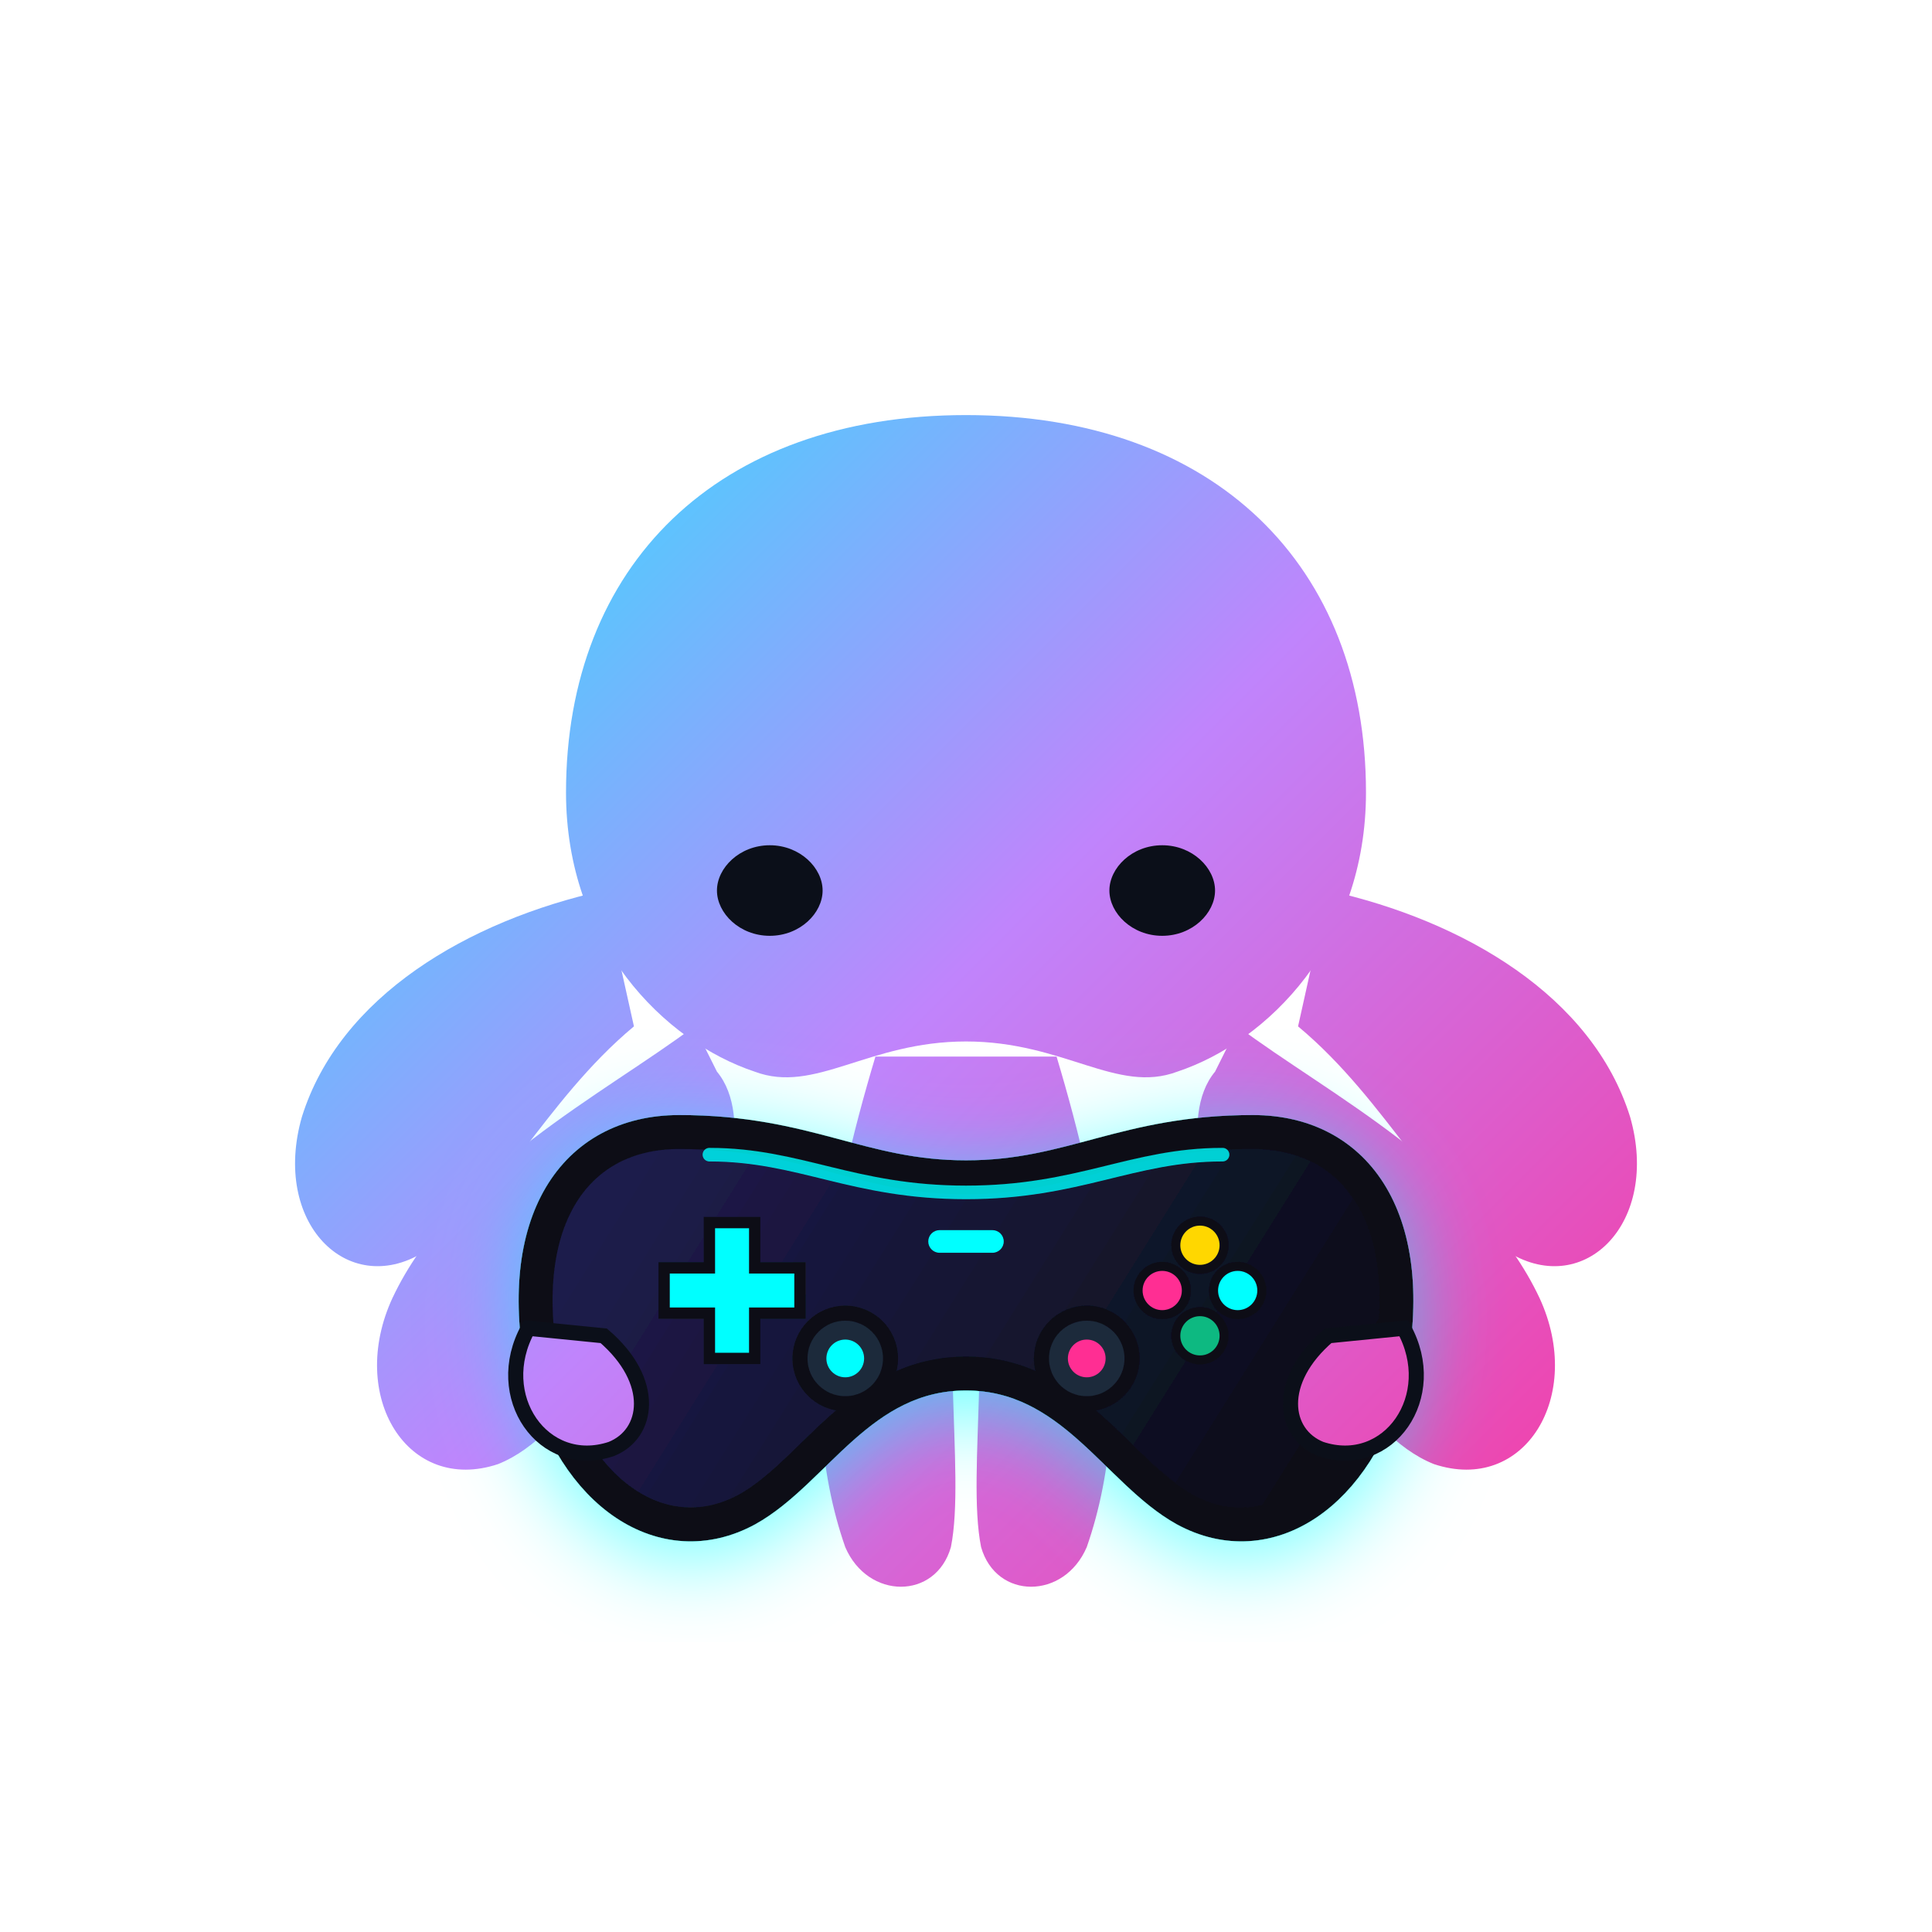
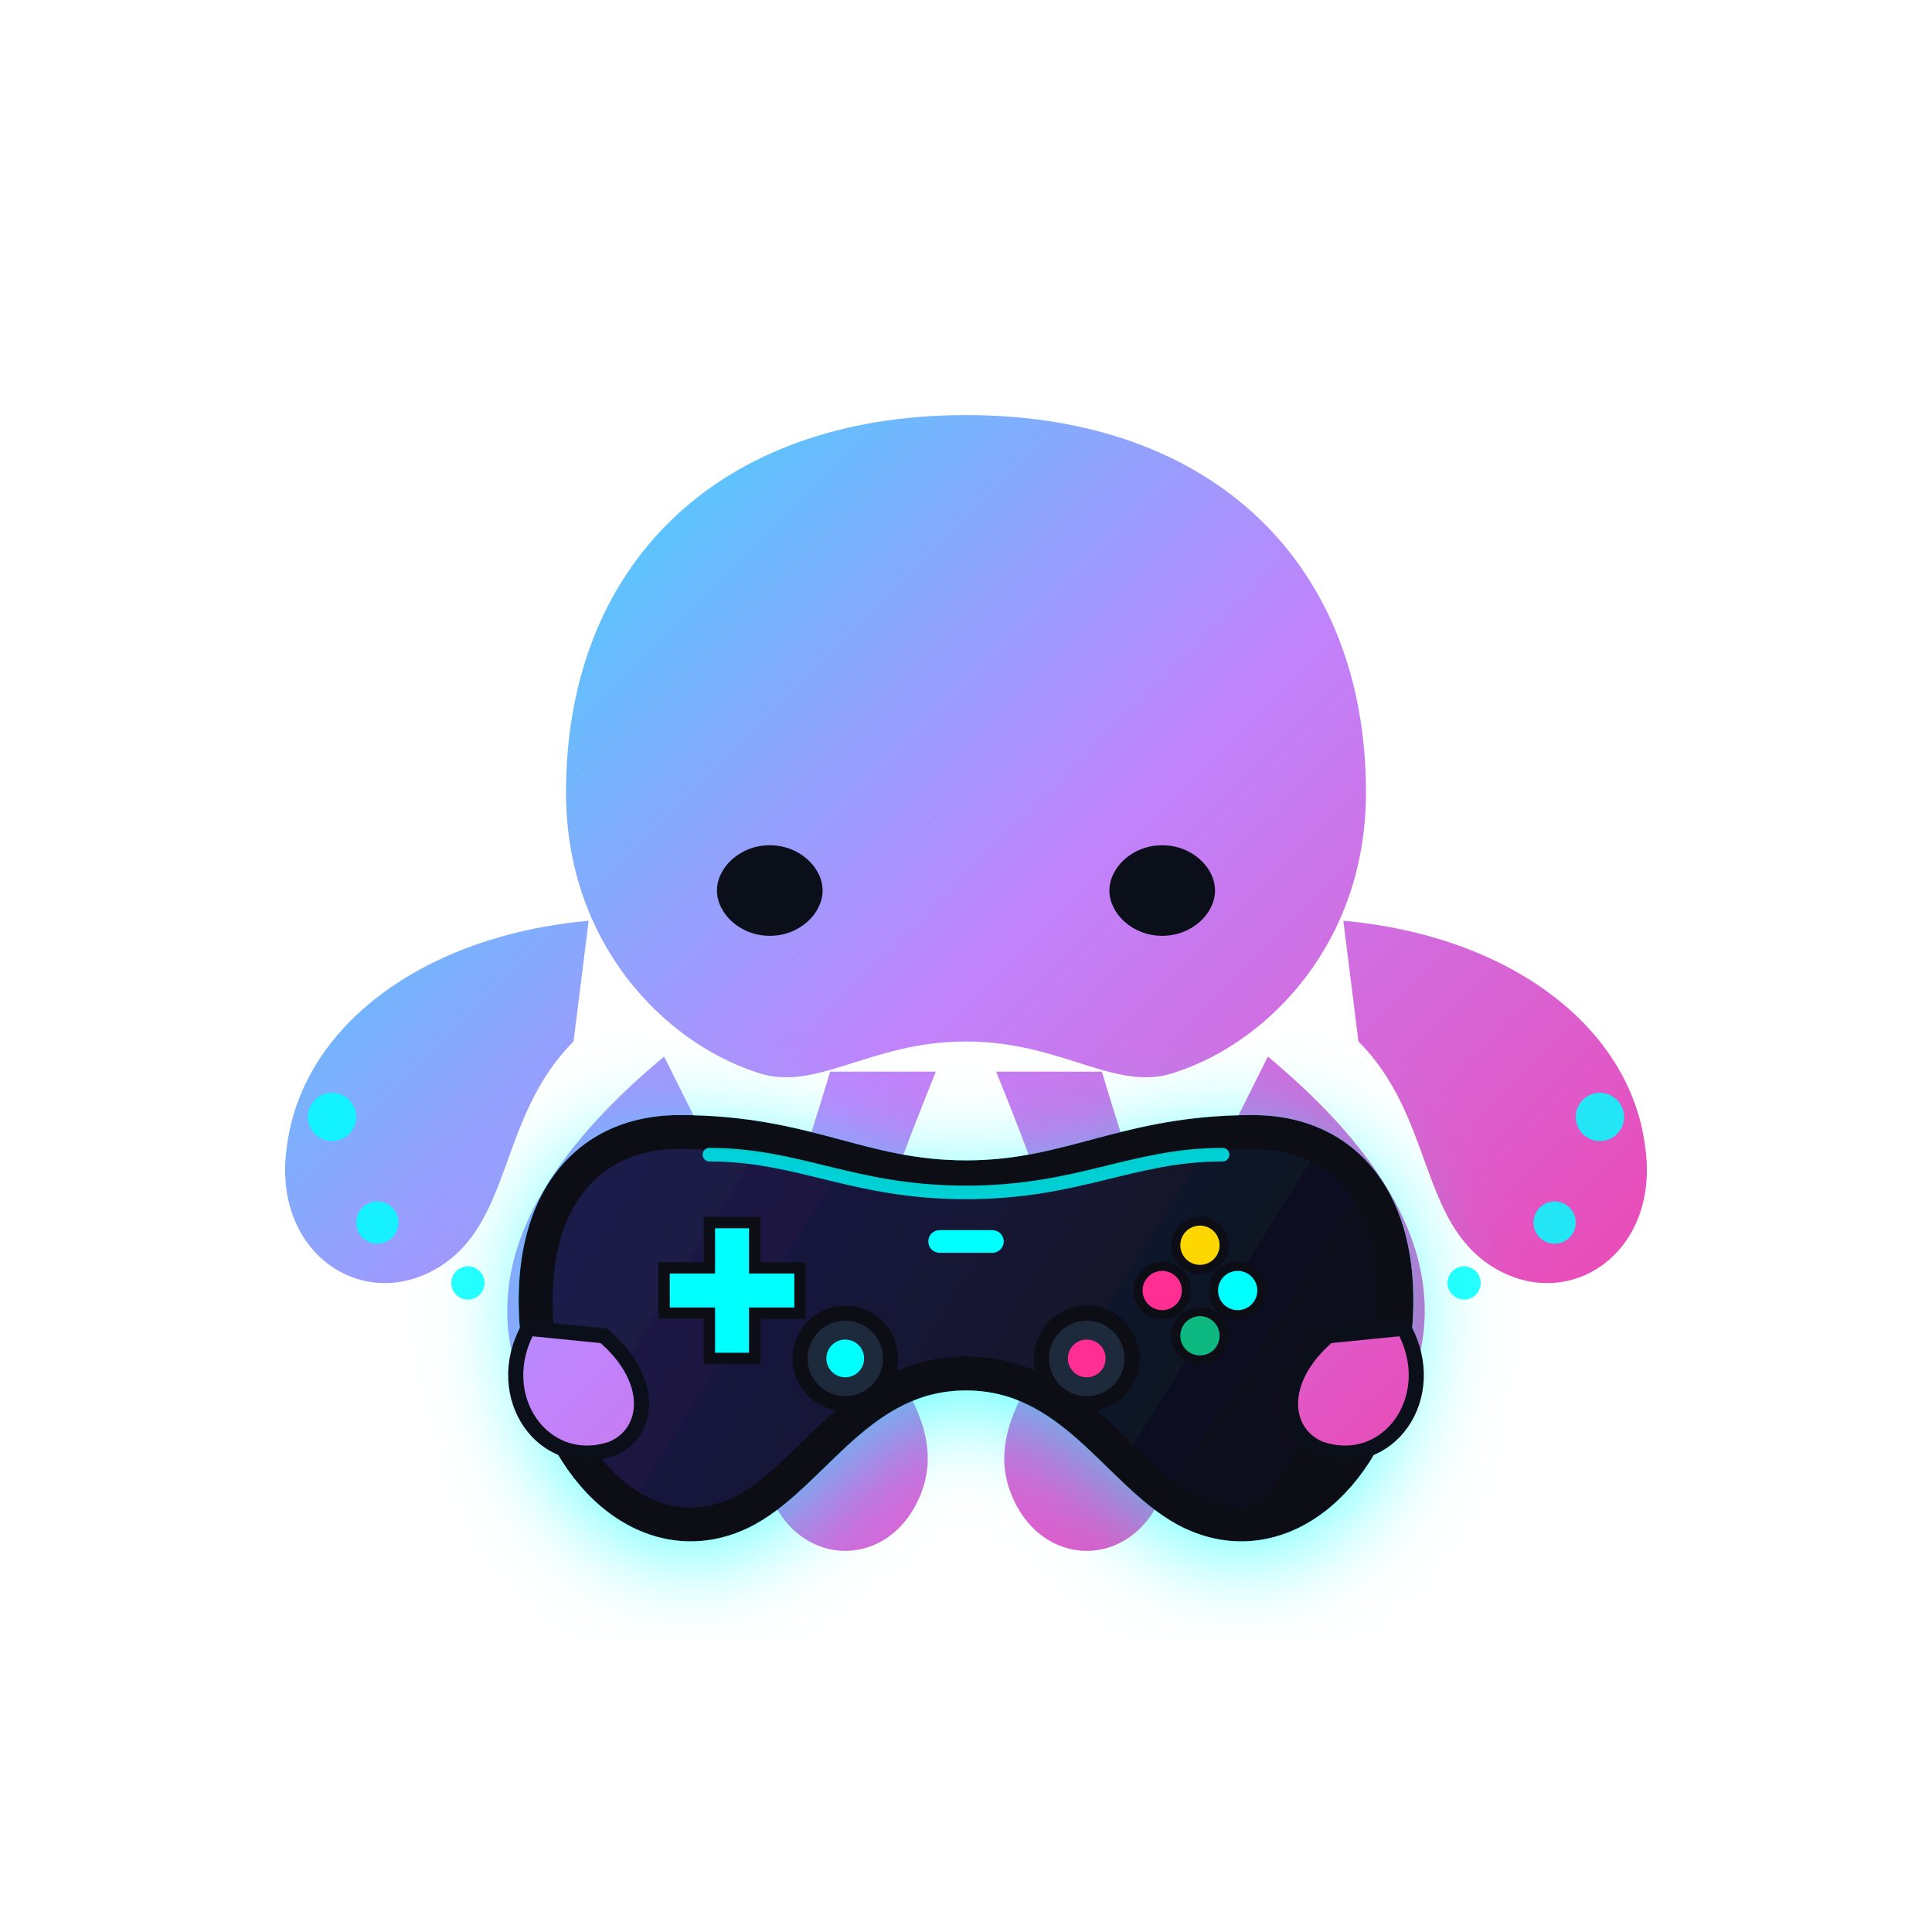
<svg xmlns="http://www.w3.org/2000/svg" width="256" height="256" viewBox="0 0 256 256" fill="none">
  <defs>
    <linearGradient id="octoGradient" x1="32" y1="32" x2="224" y2="224" gradientUnits="userSpaceOnUse">
      <stop offset="0%" stop-color="#00FFFF" />
      <stop offset="50%" stop-color="#C084FC" />
      <stop offset="100%" stop-color="#FF2E93" />
    </linearGradient>
    <linearGradient id="padGrad" x1="88" y1="150" x2="168" y2="200" gradientUnits="userSpaceOnUse">
      <stop offset="0%" stop-color="#1E1B4B" />
      <stop offset="100%" stop-color="#0B0F19" />
    </linearGradient>
-     <filter id="gameGlow" x="-30%" y="-30%" width="160%" height="160%">
+     <filter id="mimiGlow" x="-30%" y="-30%" width="160%" height="160%">
      <feDropShadow dx="0" dy="2" stdDeviation="6" flood-color="#00FFFF" flood-opacity="0.6" />
    </filter>
  </defs>
  <g fill="url(#octoGradient)">
+     <path d="M78 122 C56 124 40 136 38 152 C36 166 48 174 58 168 C68 162 66 148 76 138 Z" />
+     <path d="M178 122 C200 124 216 136 218 152 C220 166 208 174 198 168 C188 162 190 148 180 138 Z" />
+     <path d="M110 142 C104 162 96 182 102 198 C106 208 118 208 122 198 C126 188 116 180 114 172 C116 162 120 152 124 142 Z" />
+     <path d="M146 142 C152 162 160 182 154 198 C150 208 138 208 134 198 C130 188 140 180 142 172 C140 162 136 152 132 142 Z" />
+     <path d="M88 140 C76 150 64 164 68 180 C72 192 86 192 90 182 C94 172 86 162 92 148 Z" />
+     <path d="M168 140 C180 150 192 164 188 180 C184 192 170 192 166 182 C162 172 170 162 164 148 Z" />
+   </g>
+   <g fill="#00FFFF" opacity="0.85">
+     <circle cx="44" cy="148" r="3.2" />
+     <circle cx="50" cy="162" r="2.8" />
+     <circle cx="62" cy="170" r="2.2" />
+     <circle cx="212" cy="148" r="3.2" />
+     <circle cx="206" cy="162" r="2.8" />
+     <circle cx="194" cy="170" r="2.2" />
+     <circle cx="106" cy="192" r="2.8" fill="#FF2E93" />
+     <circle cx="150" cy="192" r="2.8" fill="#FF2E93" />
+   </g>
+   <g fill="url(#octoGradient)">
    <path d="M128 55 C95 55 75 75 75 105 C75 125 88 138 100 142 C108 145 115 138 128 138 C141 138 148 145 156 142 C168 138 181 125 181 105 C181 75 161 55 128 55 Z" />
    <path d="M102 112 C98 112 95 115 95 118 C95 121 98 124 102 124 C106 124 109 121 109 118 C109 115 106 112 102 112 Z" fill="#0B0F19" />
    <path d="M154 112 C150 112 147 115 147 118 C147 121 150 124 154 124 C158 124 161 121 161 118 C161 115 158 112 154 112 Z" fill="#0B0F19" />
-     <path d="M116 140 C110 160 105 185 112 205 C115 212 124 212 126 205 C128 195 124 175 128 155 C132 175 128 195 130 205 C132 212 141 212 144 205 C151 185 146 160 140 140 Z" />
-     <path d="M92 136 C80 145 60 155 52 172 C46 185 54 198 66 194 C76 190 82 175 92 165 C96 161 100 148 95 142 Z" />
-     <path d="M80 118 C62 122 45 132 40 148 C36 162 46 172 56 166 C66 160 72 146 84 136 Z" />
-     <path d="M164 136 C176 145 196 155 204 172 C210 185 202 198 190 194 C180 190 174 175 164 165 C160 161 156 148 161 142 Z" />
-     <path d="M176 118 C194 122 211 132 216 148 C220 162 210 172 200 166 C190 160 184 146 172 136 Z" />
  </g>
-   <g filter="url(#gameGlow)">
+   <g filter="url(#mimiGlow)">
    <path d="M90 150 C76 150 68 162 72 182 C76 198 88 206 99 200 C108 195 114 182 128 182 C142 182 148 195 157 200 C168 206 180 198 184 182 C188 162 180 150 166 150 C149 150 142 156 128 156 C114 156 107 150 90 150 Z" fill="url(#padGrad)" stroke="#0B0F19" stroke-width="4.5" stroke-linejoin="round" />
    <path d="M94 153 C106 153 113 158 128 158 C143 158 150 153 162 153" stroke="#00FFFF" stroke-width="1.8" stroke-linecap="round" opacity="0.8" />
    <path d="M94 162 H100 V168 H106 V174 H100 V180 H94 V174 H88 V168 H94 V162 Z" fill="#00FFFF" stroke="#0B0F19" stroke-width="1.5" />
    <circle cx="154" cy="171" r="3.2" fill="#FF2E93" stroke="#0B0F19" stroke-width="1.2" />
    <circle cx="164" cy="171" r="3.2" fill="#00FFFF" stroke="#0B0F19" stroke-width="1.2" />
    <circle cx="159" cy="165" r="3.2" fill="#FFD700" stroke="#0B0F19" stroke-width="1.2" />
    <circle cx="159" cy="177" r="3.2" fill="#10B981" stroke="#0B0F19" stroke-width="1.2" />
    <circle cx="112" cy="180" r="6" fill="#1E293B" stroke="#0B0F19" stroke-width="2" />
    <circle cx="144" cy="180" r="6" fill="#1E293B" stroke="#0B0F19" stroke-width="2" />
    <circle cx="112" cy="180" r="2.5" fill="#00FFFF" />
    <circle cx="144" cy="180" r="2.5" fill="#FF2E93" />
    <rect x="123" y="163" width="10" height="3" rx="1.5" fill="#00FFFF" />
  </g>
  <g fill="url(#octoGradient)">
    <path d="M70 176 C65 185 72 195 81 192 C86 190 87 183 80 177 Z" stroke="#0B0F19" stroke-width="2" />
    <path d="M186 176 C191 185 184 195 175 192 C170 190 169 183 176 177 Z" stroke="#0B0F19" stroke-width="2" />
  </g>
</svg>
